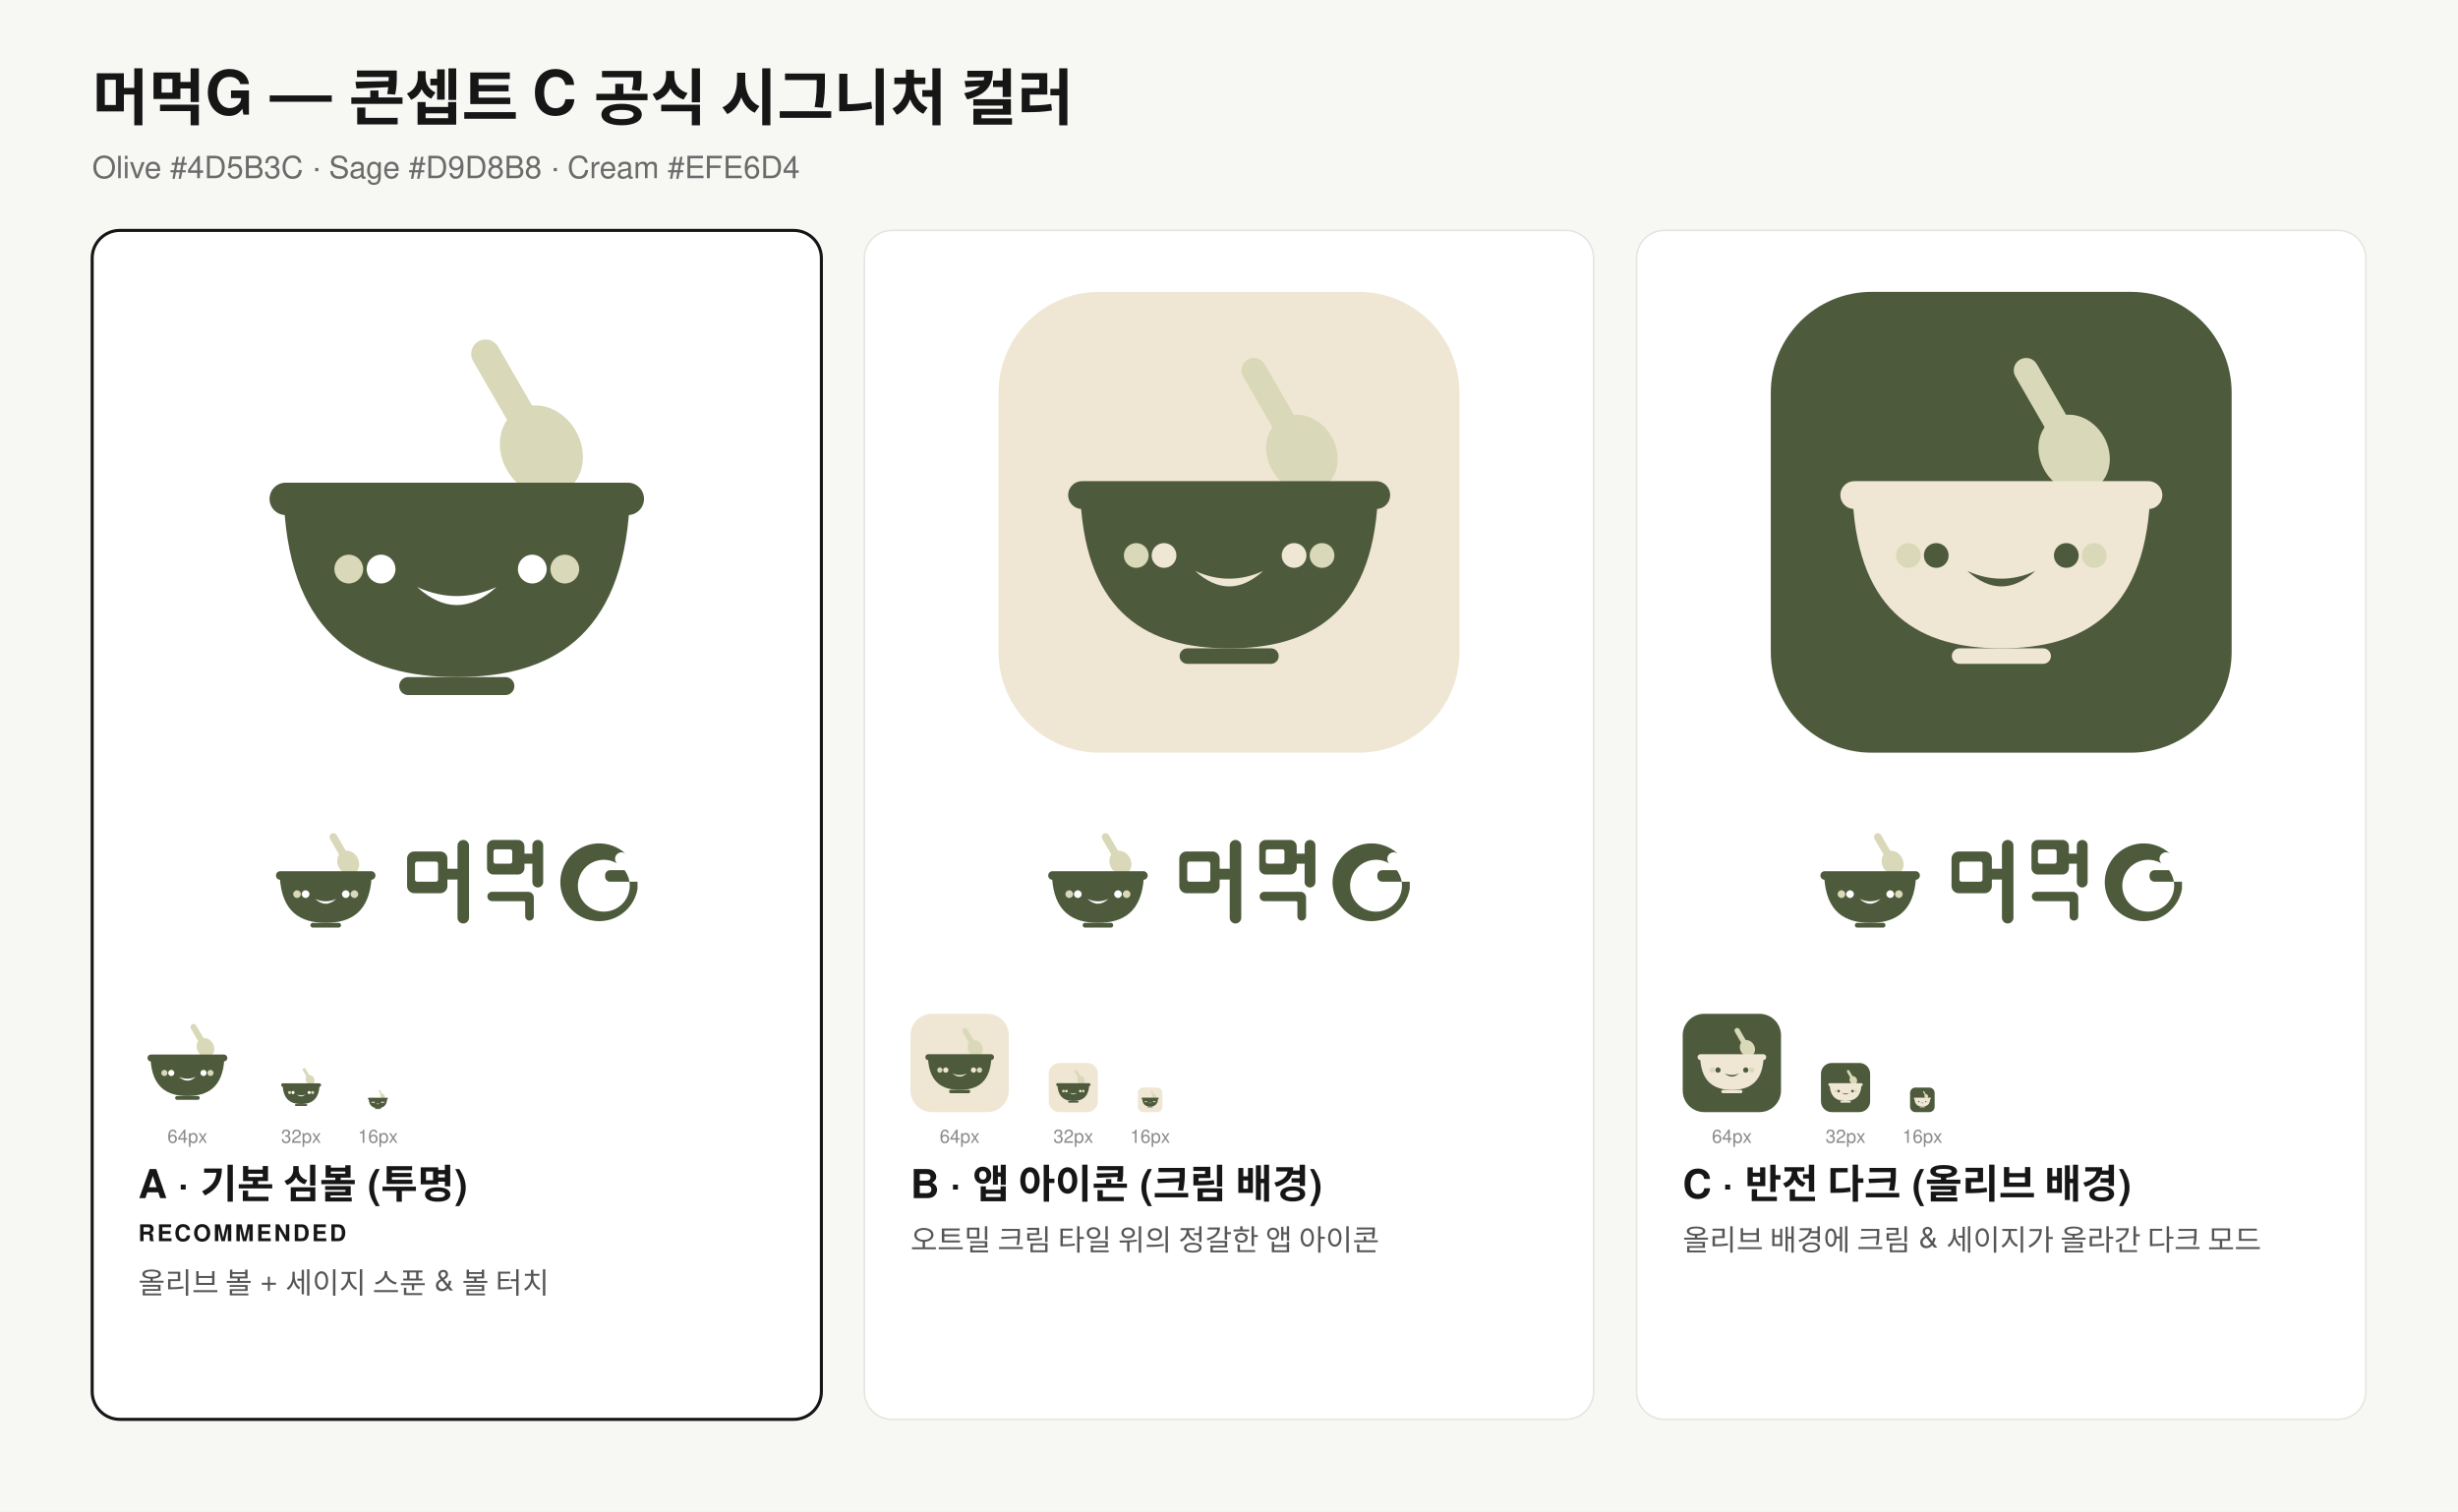
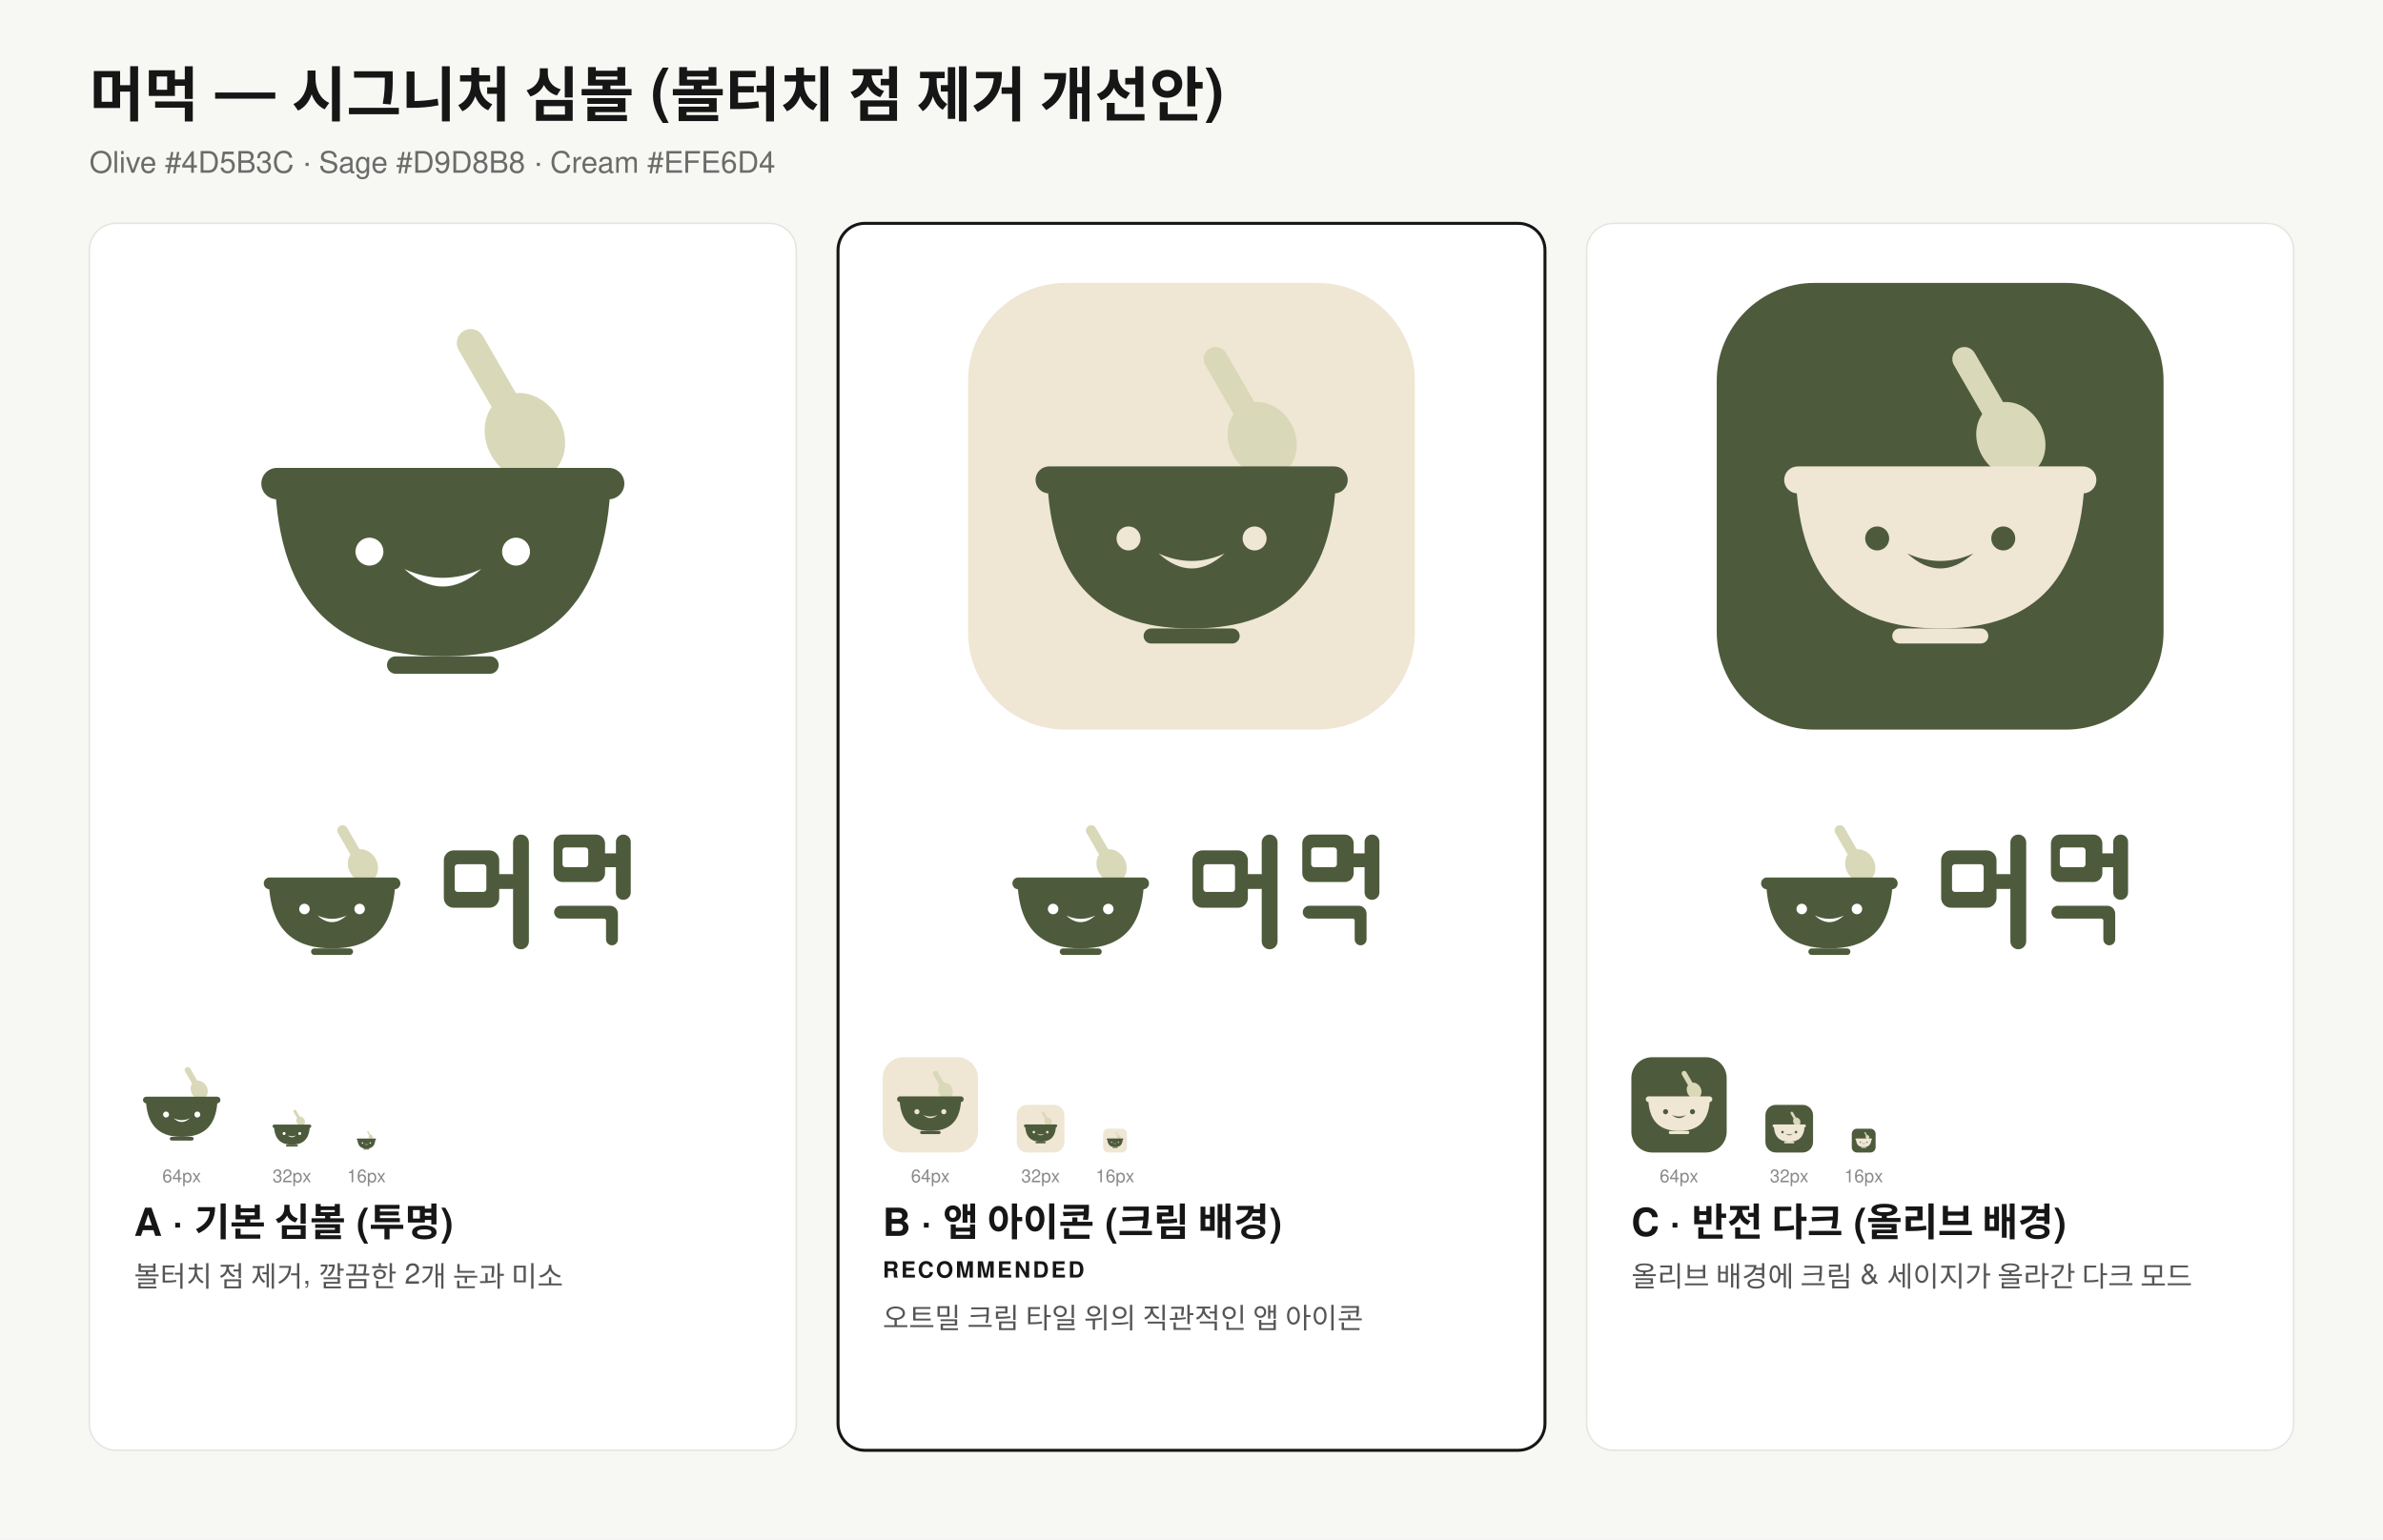
- <svg xmlns="http://www.w3.org/2000/svg" width="1600" height="984" viewBox="0 0 1600 984">
-   <rect width="1600" height="984" fill="#f7f7f4" />
-   <text x="60" y="78" font-family="system-ui,-apple-system,'Segoe UI',Helvetica,Arial,sans-serif" font-size="40" font-weight="700" fill="#161616">머먹G — 콘셉트 C 공식 시그니처 컬러</text>
+ <svg xmlns="http://www.w3.org/2000/svg" width="1600" height="1034" viewBox="0 0 1600 1034">
+   <rect width="1600" height="1034" fill="#f7f7f4" />
+   <text x="60" y="78" font-family="system-ui,-apple-system,'Segoe UI',Helvetica,Arial,sans-serif" font-size="40" font-weight="700" fill="#161616">머먹 — 시그니처 심볼 (볼터치 점 제거 개선안)</text>
  <text x="60" y="116" font-family="system-ui,-apple-system,'Segoe UI',Helvetica,Arial,sans-serif" font-size="20" fill="#6b6b6b">Olive #4D5B3C · Sage #D9D8B8 · Cream #EFE6D4</text>
-   <rect x="60" y="150" width="474.667" height="774" rx="18" fill="#fff" stroke="#161616" stroke-width="2" />
+   <rect x="60" y="150" width="474.667" height="824" rx="18" fill="#fff" stroke="#e4e4e0" stroke-width="1" />
  <g>
    <svg role="img" aria-labelledby="title-c-color" viewBox="0 0 256 256" x="90" y="190" width="414.667" height="300" preserveAspectRatio="xMidYMid meet">
      <g transform="rotate(-30 168 76)">
        <rect x="160" y="20" width="16" height="66" rx="8" fill="#D9D8B8" />
        <ellipse cx="168" cy="90" rx="22" ry="26" fill="#D9D8B8" />
      </g>
      <path fill-rule="evenodd" fill="#4D5B3C" d="     M 32,118     H 224     C 220,192 180,214 128,214     C 76,214 36,192 32,118     Z      M 86,146     A 8,8 0 1,1 85.9,146     Z      M 170,146     A 8,8 0 1,1 169.9,146     Z      M 106,164     Q 128,184 150,164     Q 128,174 106,164     Z   " />
-       <circle cx="68" cy="154" r="8" fill="#D9D8B8" />
-       <circle cx="188" cy="154" r="8" fill="#D9D8B8" />
-       <rect x="24" y="106" width="208" height="18" rx="9" fill="#4D5B3C" />
-       <rect x="96" y="214" width="64" height="10" rx="5" fill="#4D5B3C" />
-     </svg>
-   </g>
-   <g>
-     <svg role="img" viewBox="0 0 610 256" x="90" y="514" width="414.667" height="120" preserveAspectRatio="xMidYMid meet">
+       <rect x="24" y="106" width="208" height="18" rx="9" fill="#4D5B3C" />
+       <rect x="96" y="214" width="64" height="10" rx="5" fill="#4D5B3C" />
+     </svg>
+   </g>
+   <g>
+     <svg role="img" viewBox="0 0 470 256" x="90" y="514" width="414.667" height="170" preserveAspectRatio="xMidYMid meet">
      <g transform="translate(38, 43) scale(0.6640625)">
        <g transform="rotate(-30 168 76)">
          <rect x="160" y="20" width="16" height="66" rx="8" fill="#D9D8B8" />
          <ellipse cx="168" cy="90" rx="22" ry="26" fill="#D9D8B8" />
        </g>
        <path fill-rule="evenodd" fill="#4D5B3C" d="       M 32,118       H 224       C 220,192 180,214 128,214       C 76,214 36,192 32,118       Z        M 86,146       A 8,8 0 1,1 85.9,146       Z        M 170,146       A 8,8 0 1,1 169.9,146       Z        M 106,164       Q 128,184 150,164       Q 128,174 106,164       Z     " />
-         <circle cx="68" cy="154" r="8" fill="#D9D8B8" />
-         <circle cx="188" cy="154" r="8" fill="#D9D8B8" />
        <rect x="24" y="106" width="208" height="18" rx="9" fill="#4D5B3C" />
        <rect x="96" y="214" width="64" height="10" rx="5" fill="#4D5B3C" />
      </g>
      <g id="l0-wordmark">
        <path d="M 246,86 h 36 a 10,10 0 0 1 10,10 v 38 a 10,10 0 0 1 -10,10 h -36 a 10,10 0 0 1 -10,-10 v -38 a 10,10 0 0 1 10,-10 z M 250,100 a 3,3 0 0 0 -3,3 v 22 a 3,3 0 0 0 3,3 h 26 a 3,3 0 0 0 3,-3 v -22 a 3,3 0 0 0 -3,-3 z" fill-rule="evenodd" fill="#4D5B3C" />
        <rect x="286" y="110" width="24" height="15" rx="5" fill="#4D5B3C" />
        <rect x="306" y="70" width="16" height="116" rx="8" fill="#4D5B3C" />
        <path d="M 356,70 h 34 a 9,9 0 0 1 9,9 v 30 a 9,9 0 0 1 -9,9 h -34 a 9,9 0 0 1 -9,-9 v -30 a 9,9 0 0 1 9,-9 z M 359,83 a 3,3 0 0 0 -3,3 v 14 a 3,3 0 0 0 3,3 h 20 a 3,3 0 0 0 3,-3 v -14 a 3,3 0 0 0 -3,-3 z" fill-rule="evenodd" fill="#4D5B3C" />
        <rect x="394" y="89" width="20" height="14" rx="4.5" fill="#4D5B3C" />
        <rect x="410" y="70" width="15" height="66" rx="7.5" fill="#4D5B3C" />
        <path d="M 354,142 h 50 a 8,8 0 0 1 8,8 v 26 a 6,6 0 0 1 -12,0 v -19 a 2,2 0 0 0 -2,-2 h -44 a 6,6 0 0 1 0,-13 z" fill="#4D5B3C" />
-         <path d="       M 540.18,89.82       A 54,54 0 1,0 556,138       L 556,128       L 518,128       A 7,7 0 0,1 511,121       L 511,119       A 7,7 0 0,1 518,112       L 538,112       A 36,36 0 1,1 527.45,102.55       A 9,9 0 0,1 540.18,89.82       Z     " fill-rule="evenodd" fill="#4D5B3C" />
-       </g>
-     </svg>
-   </g>
-   <g>
-     <svg role="img" aria-labelledby="title-c-color" viewBox="0 0 256 256" x="90" y="660" width="64" height="64" preserveAspectRatio="xMidYMid meet">
-       <g transform="rotate(-30 168 76)">
-         <rect x="160" y="20" width="16" height="66" rx="8" fill="#D9D8B8" />
-         <ellipse cx="168" cy="90" rx="22" ry="26" fill="#D9D8B8" />
-       </g>
-       <path fill-rule="evenodd" fill="#4D5B3C" d="     M 32,118     H 224     C 220,192 180,214 128,214     C 76,214 36,192 32,118     Z      M 86,146     A 8,8 0 1,1 85.9,146     Z      M 170,146     A 8,8 0 1,1 169.9,146     Z      M 106,164     Q 128,184 150,164     Q 128,174 106,164     Z   " />
-       <circle cx="68" cy="154" r="8" fill="#D9D8B8" />
-       <circle cx="188" cy="154" r="8" fill="#D9D8B8" />
-       <rect x="24" y="106" width="208" height="18" rx="9" fill="#4D5B3C" />
-       <rect x="96" y="214" width="64" height="10" rx="5" fill="#4D5B3C" />
-     </svg>
-   </g>
-   <text x="122" y="744" font-family="system-ui,-apple-system,'Segoe UI',Helvetica,Arial,sans-serif" font-size="12" fill="#8a8a8a" text-anchor="middle">64px</text>
-   <g>
-     <svg role="img" aria-labelledby="title-c-color" viewBox="0 0 256 256" x="180" y="692" width="32" height="32" preserveAspectRatio="xMidYMid meet">
-       <g transform="rotate(-30 168 76)">
-         <rect x="160" y="20" width="16" height="66" rx="8" fill="#D9D8B8" />
-         <ellipse cx="168" cy="90" rx="22" ry="26" fill="#D9D8B8" />
-       </g>
-       <path fill-rule="evenodd" fill="#4D5B3C" d="     M 32,118     H 224     C 220,192 180,214 128,214     C 76,214 36,192 32,118     Z      M 86,146     A 8,8 0 1,1 85.9,146     Z      M 170,146     A 8,8 0 1,1 169.9,146     Z      M 106,164     Q 128,184 150,164     Q 128,174 106,164     Z   " />
-       <circle cx="68" cy="154" r="8" fill="#D9D8B8" />
-       <circle cx="188" cy="154" r="8" fill="#D9D8B8" />
-       <rect x="24" y="106" width="208" height="18" rx="9" fill="#4D5B3C" />
-       <rect x="96" y="214" width="64" height="10" rx="5" fill="#4D5B3C" />
-     </svg>
-   </g>
-   <text x="196" y="744" font-family="system-ui,-apple-system,'Segoe UI',Helvetica,Arial,sans-serif" font-size="12" fill="#8a8a8a" text-anchor="middle">32px</text>
-   <g>
-     <svg role="img" aria-labelledby="title-c-color" viewBox="0 0 256 256" x="238" y="708" width="16" height="16" preserveAspectRatio="xMidYMid meet">
-       <g transform="rotate(-30 168 76)">
-         <rect x="160" y="20" width="16" height="66" rx="8" fill="#D9D8B8" />
-         <ellipse cx="168" cy="90" rx="22" ry="26" fill="#D9D8B8" />
-       </g>
-       <path fill-rule="evenodd" fill="#4D5B3C" d="     M 32,118     H 224     C 220,192 180,214 128,214     C 76,214 36,192 32,118     Z      M 86,146     A 8,8 0 1,1 85.9,146     Z      M 170,146     A 8,8 0 1,1 169.9,146     Z      M 106,164     Q 128,184 150,164     Q 128,174 106,164     Z   " />
-       <circle cx="68" cy="154" r="8" fill="#D9D8B8" />
-       <circle cx="188" cy="154" r="8" fill="#D9D8B8" />
-       <rect x="24" y="106" width="208" height="18" rx="9" fill="#4D5B3C" />
-       <rect x="96" y="214" width="64" height="10" rx="5" fill="#4D5B3C" />
-     </svg>
-   </g>
-   <text x="246" y="744" font-family="system-ui,-apple-system,'Segoe UI',Helvetica,Arial,sans-serif" font-size="12" fill="#8a8a8a" text-anchor="middle">16px</text>
-   <text x="90.0" y="780" font-family="system-ui,-apple-system,'Segoe UI',Helvetica,Arial,sans-serif" font-size="26" font-weight="700" fill="#161616">A · 기본 심볼 (투명)</text>
-   <text x="90.0" y="808" font-family="system-ui,-apple-system,'Segoe UI',Helvetica,Arial,sans-serif" font-size="15" font-weight="700" fill="#161616" letter-spacing="1.5">RECOMMENDED</text>
-   <text x="90.0" y="842" font-family="system-ui,-apple-system,'Segoe UI',Helvetica,Arial,sans-serif" font-size="19" fill="#555">올리브 볼 + 세이지 스푼 &amp; 볼 터치</text>
-   <rect x="562.667" y="150" width="474.667" height="774" rx="18" fill="#fff" stroke="#e4e4e0" stroke-width="1" />
+       </g>
+     </svg>
+   </g>
+   <g>
+     <svg role="img" aria-labelledby="title-c-color" viewBox="0 0 256 256" x="90" y="710" width="64" height="64" preserveAspectRatio="xMidYMid meet">
+       <g transform="rotate(-30 168 76)">
+         <rect x="160" y="20" width="16" height="66" rx="8" fill="#D9D8B8" />
+         <ellipse cx="168" cy="90" rx="22" ry="26" fill="#D9D8B8" />
+       </g>
+       <path fill-rule="evenodd" fill="#4D5B3C" d="     M 32,118     H 224     C 220,192 180,214 128,214     C 76,214 36,192 32,118     Z      M 86,146     A 8,8 0 1,1 85.9,146     Z      M 170,146     A 8,8 0 1,1 169.9,146     Z      M 106,164     Q 128,184 150,164     Q 128,174 106,164     Z   " />
+       <rect x="24" y="106" width="208" height="18" rx="9" fill="#4D5B3C" />
+       <rect x="96" y="214" width="64" height="10" rx="5" fill="#4D5B3C" />
+     </svg>
+   </g>
+   <text x="122" y="794" font-family="system-ui,-apple-system,'Segoe UI',Helvetica,Arial,sans-serif" font-size="12" fill="#8a8a8a" text-anchor="middle">64px</text>
+   <g>
+     <svg role="img" aria-labelledby="title-c-color" viewBox="0 0 256 256" x="180" y="742" width="32" height="32" preserveAspectRatio="xMidYMid meet">
+       <g transform="rotate(-30 168 76)">
+         <rect x="160" y="20" width="16" height="66" rx="8" fill="#D9D8B8" />
+         <ellipse cx="168" cy="90" rx="22" ry="26" fill="#D9D8B8" />
+       </g>
+       <path fill-rule="evenodd" fill="#4D5B3C" d="     M 32,118     H 224     C 220,192 180,214 128,214     C 76,214 36,192 32,118     Z      M 86,146     A 8,8 0 1,1 85.9,146     Z      M 170,146     A 8,8 0 1,1 169.9,146     Z      M 106,164     Q 128,184 150,164     Q 128,174 106,164     Z   " />
+       <rect x="24" y="106" width="208" height="18" rx="9" fill="#4D5B3C" />
+       <rect x="96" y="214" width="64" height="10" rx="5" fill="#4D5B3C" />
+     </svg>
+   </g>
+   <text x="196" y="794" font-family="system-ui,-apple-system,'Segoe UI',Helvetica,Arial,sans-serif" font-size="12" fill="#8a8a8a" text-anchor="middle">32px</text>
+   <g>
+     <svg role="img" aria-labelledby="title-c-color" viewBox="0 0 256 256" x="238" y="758" width="16" height="16" preserveAspectRatio="xMidYMid meet">
+       <g transform="rotate(-30 168 76)">
+         <rect x="160" y="20" width="16" height="66" rx="8" fill="#D9D8B8" />
+         <ellipse cx="168" cy="90" rx="22" ry="26" fill="#D9D8B8" />
+       </g>
+       <path fill-rule="evenodd" fill="#4D5B3C" d="     M 32,118     H 224     C 220,192 180,214 128,214     C 76,214 36,192 32,118     Z      M 86,146     A 8,8 0 1,1 85.9,146     Z      M 170,146     A 8,8 0 1,1 169.9,146     Z      M 106,164     Q 128,184 150,164     Q 128,174 106,164     Z   " />
+       <rect x="24" y="106" width="208" height="18" rx="9" fill="#4D5B3C" />
+       <rect x="96" y="214" width="64" height="10" rx="5" fill="#4D5B3C" />
+     </svg>
+   </g>
+   <text x="246" y="794" font-family="system-ui,-apple-system,'Segoe UI',Helvetica,Arial,sans-serif" font-size="12" fill="#8a8a8a" text-anchor="middle">16px</text>
+   <text x="90.0" y="830" font-family="system-ui,-apple-system,'Segoe UI',Helvetica,Arial,sans-serif" font-size="26" font-weight="700" fill="#161616">A · 기본 심볼 (투명)</text>
+   <text x="90.0" y="864" font-family="system-ui,-apple-system,'Segoe UI',Helvetica,Arial,sans-serif" font-size="19" fill="#555">볼터치 점 제거, 깔끔한 2개 눈과 미소</text>
+   <rect x="562.667" y="150" width="474.667" height="824" rx="18" fill="#fff" stroke="#161616" stroke-width="2" />
  <g>
    <svg role="img" aria-labelledby="title-app-icon" viewBox="0 0 256 256" x="592.667" y="190" width="414.667" height="300" preserveAspectRatio="xMidYMid meet">
      <rect width="256" height="256" rx="56" fill="#EFE6D4" />
      <g transform="translate(18, 14) scale(0.86)">
        <g transform="rotate(-30 168 76)">
          <rect x="160" y="20" width="16" height="66" rx="8" fill="#D9D8B8" />
          <ellipse cx="168" cy="90" rx="22" ry="26" fill="#D9D8B8" />
        </g>
        <path fill-rule="evenodd" fill="#4D5B3C" d="       M 32,118       H 224       C 220,192 180,214 128,214       C 76,214 36,192 32,118       Z        M 86,146       A 8,8 0 1,1 85.9,146       Z        M 170,146       A 8,8 0 1,1 169.9,146       Z        M 106,164       Q 128,184 150,164       Q 128,174 106,164       Z     " />
-         <circle cx="68" cy="154" r="8" fill="#D9D8B8" />
-         <circle cx="188" cy="154" r="8" fill="#D9D8B8" />
-         <rect x="24" y="106" width="208" height="18" rx="9" fill="#4D5B3C" />
-         <rect x="96" y="214" width="64" height="10" rx="5" fill="#4D5B3C" />
-       </g>
-     </svg>
-   </g>
-   <g>
-     <svg role="img" viewBox="0 0 610 256" x="592.667" y="514" width="414.667" height="120" preserveAspectRatio="xMidYMid meet">
+         <rect x="24" y="106" width="208" height="18" rx="9" fill="#4D5B3C" />
+         <rect x="96" y="214" width="64" height="10" rx="5" fill="#4D5B3C" />
+       </g>
+     </svg>
+   </g>
+   <g>
+     <svg role="img" viewBox="0 0 470 256" x="592.667" y="514" width="414.667" height="170" preserveAspectRatio="xMidYMid meet">
      <g transform="translate(38, 43) scale(0.6640625)">
        <g transform="rotate(-30 168 76)">
          <rect x="160" y="20" width="16" height="66" rx="8" fill="#D9D8B8" />
          <ellipse cx="168" cy="90" rx="22" ry="26" fill="#D9D8B8" />
        </g>
        <path fill-rule="evenodd" fill="#4D5B3C" d="       M 32,118       H 224       C 220,192 180,214 128,214       C 76,214 36,192 32,118       Z        M 86,146       A 8,8 0 1,1 85.9,146       Z        M 170,146       A 8,8 0 1,1 169.9,146       Z        M 106,164       Q 128,184 150,164       Q 128,174 106,164       Z     " />
-         <circle cx="68" cy="154" r="8" fill="#D9D8B8" />
-         <circle cx="188" cy="154" r="8" fill="#D9D8B8" />
        <rect x="24" y="106" width="208" height="18" rx="9" fill="#4D5B3C" />
        <rect x="96" y="214" width="64" height="10" rx="5" fill="#4D5B3C" />
      </g>
      <g id="l1-wordmark">
        <path d="M 246,86 h 36 a 10,10 0 0 1 10,10 v 38 a 10,10 0 0 1 -10,10 h -36 a 10,10 0 0 1 -10,-10 v -38 a 10,10 0 0 1 10,-10 z M 250,100 a 3,3 0 0 0 -3,3 v 22 a 3,3 0 0 0 3,3 h 26 a 3,3 0 0 0 3,-3 v -22 a 3,3 0 0 0 -3,-3 z" fill-rule="evenodd" fill="#4D5B3C" />
        <rect x="286" y="110" width="24" height="15" rx="5" fill="#4D5B3C" />
        <rect x="306" y="70" width="16" height="116" rx="8" fill="#4D5B3C" />
        <path d="M 356,70 h 34 a 9,9 0 0 1 9,9 v 30 a 9,9 0 0 1 -9,9 h -34 a 9,9 0 0 1 -9,-9 v -30 a 9,9 0 0 1 9,-9 z M 359,83 a 3,3 0 0 0 -3,3 v 14 a 3,3 0 0 0 3,3 h 20 a 3,3 0 0 0 3,-3 v -14 a 3,3 0 0 0 -3,-3 z" fill-rule="evenodd" fill="#4D5B3C" />
        <rect x="394" y="89" width="20" height="14" rx="4.5" fill="#4D5B3C" />
        <rect x="410" y="70" width="15" height="66" rx="7.5" fill="#4D5B3C" />
        <path d="M 354,142 h 50 a 8,8 0 0 1 8,8 v 26 a 6,6 0 0 1 -12,0 v -19 a 2,2 0 0 0 -2,-2 h -44 a 6,6 0 0 1 0,-13 z" fill="#4D5B3C" />
-         <path d="       M 540.18,89.82       A 54,54 0 1,0 556,138       L 556,128       L 518,128       A 7,7 0 0,1 511,121       L 511,119       A 7,7 0 0,1 518,112       L 538,112       A 36,36 0 1,1 527.45,102.55       A 9,9 0 0,1 540.18,89.82       Z     " fill-rule="evenodd" fill="#4D5B3C" />
-       </g>
-     </svg>
-   </g>
-   <g>
-     <svg role="img" aria-labelledby="title-app-icon" viewBox="0 0 256 256" x="592.667" y="660" width="64" height="64" preserveAspectRatio="xMidYMid meet">
-       <rect width="256" height="256" rx="56" fill="#EFE6D4" />
-       <g transform="translate(18, 14) scale(0.86)">
-         <g transform="rotate(-30 168 76)">
-           <rect x="160" y="20" width="16" height="66" rx="8" fill="#D9D8B8" />
-           <ellipse cx="168" cy="90" rx="22" ry="26" fill="#D9D8B8" />
-         </g>
-         <path fill-rule="evenodd" fill="#4D5B3C" d="       M 32,118       H 224       C 220,192 180,214 128,214       C 76,214 36,192 32,118       Z        M 86,146       A 8,8 0 1,1 85.9,146       Z        M 170,146       A 8,8 0 1,1 169.9,146       Z        M 106,164       Q 128,184 150,164       Q 128,174 106,164       Z     " />
-         <circle cx="68" cy="154" r="8" fill="#D9D8B8" />
-         <circle cx="188" cy="154" r="8" fill="#D9D8B8" />
-         <rect x="24" y="106" width="208" height="18" rx="9" fill="#4D5B3C" />
-         <rect x="96" y="214" width="64" height="10" rx="5" fill="#4D5B3C" />
-       </g>
-     </svg>
-   </g>
-   <text x="624.667" y="744" font-family="system-ui,-apple-system,'Segoe UI',Helvetica,Arial,sans-serif" font-size="12" fill="#8a8a8a" text-anchor="middle">64px</text>
-   <g>
-     <svg role="img" aria-labelledby="title-app-icon" viewBox="0 0 256 256" x="682.667" y="692" width="32" height="32" preserveAspectRatio="xMidYMid meet">
-       <rect width="256" height="256" rx="56" fill="#EFE6D4" />
-       <g transform="translate(18, 14) scale(0.86)">
-         <g transform="rotate(-30 168 76)">
-           <rect x="160" y="20" width="16" height="66" rx="8" fill="#D9D8B8" />
-           <ellipse cx="168" cy="90" rx="22" ry="26" fill="#D9D8B8" />
-         </g>
-         <path fill-rule="evenodd" fill="#4D5B3C" d="       M 32,118       H 224       C 220,192 180,214 128,214       C 76,214 36,192 32,118       Z        M 86,146       A 8,8 0 1,1 85.9,146       Z        M 170,146       A 8,8 0 1,1 169.9,146       Z        M 106,164       Q 128,184 150,164       Q 128,174 106,164       Z     " />
-         <circle cx="68" cy="154" r="8" fill="#D9D8B8" />
-         <circle cx="188" cy="154" r="8" fill="#D9D8B8" />
-         <rect x="24" y="106" width="208" height="18" rx="9" fill="#4D5B3C" />
-         <rect x="96" y="214" width="64" height="10" rx="5" fill="#4D5B3C" />
-       </g>
-     </svg>
-   </g>
-   <text x="698.667" y="744" font-family="system-ui,-apple-system,'Segoe UI',Helvetica,Arial,sans-serif" font-size="12" fill="#8a8a8a" text-anchor="middle">32px</text>
-   <g>
-     <svg role="img" aria-labelledby="title-app-icon" viewBox="0 0 256 256" x="740.667" y="708" width="16" height="16" preserveAspectRatio="xMidYMid meet">
-       <rect width="256" height="256" rx="56" fill="#EFE6D4" />
-       <g transform="translate(18, 14) scale(0.86)">
-         <g transform="rotate(-30 168 76)">
-           <rect x="160" y="20" width="16" height="66" rx="8" fill="#D9D8B8" />
-           <ellipse cx="168" cy="90" rx="22" ry="26" fill="#D9D8B8" />
-         </g>
-         <path fill-rule="evenodd" fill="#4D5B3C" d="       M 32,118       H 224       C 220,192 180,214 128,214       C 76,214 36,192 32,118       Z        M 86,146       A 8,8 0 1,1 85.9,146       Z        M 170,146       A 8,8 0 1,1 169.9,146       Z        M 106,164       Q 128,184 150,164       Q 128,174 106,164       Z     " />
-         <circle cx="68" cy="154" r="8" fill="#D9D8B8" />
-         <circle cx="188" cy="154" r="8" fill="#D9D8B8" />
-         <rect x="24" y="106" width="208" height="18" rx="9" fill="#4D5B3C" />
-         <rect x="96" y="214" width="64" height="10" rx="5" fill="#4D5B3C" />
-       </g>
-     </svg>
-   </g>
-   <text x="748.667" y="744" font-family="system-ui,-apple-system,'Segoe UI',Helvetica,Arial,sans-serif" font-size="12" fill="#8a8a8a" text-anchor="middle">16px</text>
-   <text x="592.667" y="780" font-family="system-ui,-apple-system,'Segoe UI',Helvetica,Arial,sans-serif" font-size="26" font-weight="700" fill="#161616">B · 앱 아이콘 (크림 배경)</text>
-   <text x="592.667" y="814" font-family="system-ui,-apple-system,'Segoe UI',Helvetica,Arial,sans-serif" font-size="19" fill="#555">오트밀 크림 타일 위의 정갈한 앱 아이콘</text>
-   <rect x="1065.33" y="150" width="474.667" height="774" rx="18" fill="#fff" stroke="#e4e4e0" stroke-width="1" />
+       </g>
+     </svg>
+   </g>
+   <g>
+     <svg role="img" aria-labelledby="title-app-icon" viewBox="0 0 256 256" x="592.667" y="710" width="64" height="64" preserveAspectRatio="xMidYMid meet">
+       <rect width="256" height="256" rx="56" fill="#EFE6D4" />
+       <g transform="translate(18, 14) scale(0.86)">
+         <g transform="rotate(-30 168 76)">
+           <rect x="160" y="20" width="16" height="66" rx="8" fill="#D9D8B8" />
+           <ellipse cx="168" cy="90" rx="22" ry="26" fill="#D9D8B8" />
+         </g>
+         <path fill-rule="evenodd" fill="#4D5B3C" d="       M 32,118       H 224       C 220,192 180,214 128,214       C 76,214 36,192 32,118       Z        M 86,146       A 8,8 0 1,1 85.9,146       Z        M 170,146       A 8,8 0 1,1 169.9,146       Z        M 106,164       Q 128,184 150,164       Q 128,174 106,164       Z     " />
+         <rect x="24" y="106" width="208" height="18" rx="9" fill="#4D5B3C" />
+         <rect x="96" y="214" width="64" height="10" rx="5" fill="#4D5B3C" />
+       </g>
+     </svg>
+   </g>
+   <text x="624.667" y="794" font-family="system-ui,-apple-system,'Segoe UI',Helvetica,Arial,sans-serif" font-size="12" fill="#8a8a8a" text-anchor="middle">64px</text>
+   <g>
+     <svg role="img" aria-labelledby="title-app-icon" viewBox="0 0 256 256" x="682.667" y="742" width="32" height="32" preserveAspectRatio="xMidYMid meet">
+       <rect width="256" height="256" rx="56" fill="#EFE6D4" />
+       <g transform="translate(18, 14) scale(0.86)">
+         <g transform="rotate(-30 168 76)">
+           <rect x="160" y="20" width="16" height="66" rx="8" fill="#D9D8B8" />
+           <ellipse cx="168" cy="90" rx="22" ry="26" fill="#D9D8B8" />
+         </g>
+         <path fill-rule="evenodd" fill="#4D5B3C" d="       M 32,118       H 224       C 220,192 180,214 128,214       C 76,214 36,192 32,118       Z        M 86,146       A 8,8 0 1,1 85.9,146       Z        M 170,146       A 8,8 0 1,1 169.9,146       Z        M 106,164       Q 128,184 150,164       Q 128,174 106,164       Z     " />
+         <rect x="24" y="106" width="208" height="18" rx="9" fill="#4D5B3C" />
+         <rect x="96" y="214" width="64" height="10" rx="5" fill="#4D5B3C" />
+       </g>
+     </svg>
+   </g>
+   <text x="698.667" y="794" font-family="system-ui,-apple-system,'Segoe UI',Helvetica,Arial,sans-serif" font-size="12" fill="#8a8a8a" text-anchor="middle">32px</text>
+   <g>
+     <svg role="img" aria-labelledby="title-app-icon" viewBox="0 0 256 256" x="740.667" y="758" width="16" height="16" preserveAspectRatio="xMidYMid meet">
+       <rect width="256" height="256" rx="56" fill="#EFE6D4" />
+       <g transform="translate(18, 14) scale(0.86)">
+         <g transform="rotate(-30 168 76)">
+           <rect x="160" y="20" width="16" height="66" rx="8" fill="#D9D8B8" />
+           <ellipse cx="168" cy="90" rx="22" ry="26" fill="#D9D8B8" />
+         </g>
+         <path fill-rule="evenodd" fill="#4D5B3C" d="       M 32,118       H 224       C 220,192 180,214 128,214       C 76,214 36,192 32,118       Z        M 86,146       A 8,8 0 1,1 85.9,146       Z        M 170,146       A 8,8 0 1,1 169.9,146       Z        M 106,164       Q 128,184 150,164       Q 128,174 106,164       Z     " />
+         <rect x="24" y="106" width="208" height="18" rx="9" fill="#4D5B3C" />
+         <rect x="96" y="214" width="64" height="10" rx="5" fill="#4D5B3C" />
+       </g>
+     </svg>
+   </g>
+   <text x="748.667" y="794" font-family="system-ui,-apple-system,'Segoe UI',Helvetica,Arial,sans-serif" font-size="12" fill="#8a8a8a" text-anchor="middle">16px</text>
+   <text x="592.667" y="830" font-family="system-ui,-apple-system,'Segoe UI',Helvetica,Arial,sans-serif" font-size="26" font-weight="700" fill="#161616">B · 앱 아이콘 (크림 배경)</text>
+   <text x="592.667" y="858" font-family="system-ui,-apple-system,'Segoe UI',Helvetica,Arial,sans-serif" font-size="15" font-weight="700" fill="#161616" letter-spacing="1.5">RECOMMENDED</text>
+   <text x="592.667" y="892" font-family="system-ui,-apple-system,'Segoe UI',Helvetica,Arial,sans-serif" font-size="19" fill="#555">오트밀 크림 타일 위의 직관적인 앱 아이콘</text>
+   <rect x="1065.33" y="150" width="474.667" height="824" rx="18" fill="#fff" stroke="#e4e4e0" stroke-width="1" />
  <g>
    <svg role="img" aria-labelledby="title-c-reversed" viewBox="0 0 256 256" x="1095.33" y="190" width="414.667" height="300" preserveAspectRatio="xMidYMid meet">
      <rect width="256" height="256" rx="56" fill="#4D5B3C" />
      <g transform="translate(18, 14) scale(0.86)">
        <g transform="rotate(-30 168 76)">
          <rect x="160" y="20" width="16" height="66" rx="8" fill="#D9D8B8" />
          <ellipse cx="168" cy="90" rx="22" ry="26" fill="#D9D8B8" />
        </g>
        <path fill-rule="evenodd" fill="#EFE6D4" d="       M 32,118       H 224       C 220,192 180,214 128,214       C 76,214 36,192 32,118       Z        M 86,146       A 8,8 0 1,1 85.9,146       Z        M 170,146       A 8,8 0 1,1 169.9,146       Z        M 106,164       Q 128,184 150,164       Q 128,174 106,164       Z     " />
-         <circle cx="68" cy="154" r="8" fill="#D9D8B8" />
-         <circle cx="188" cy="154" r="8" fill="#D9D8B8" />
-         <rect x="24" y="106" width="208" height="18" rx="9" fill="#EFE6D4" />
-         <rect x="96" y="214" width="64" height="10" rx="5" fill="#EFE6D4" />
-       </g>
-     </svg>
-   </g>
-   <g>
-     <svg role="img" viewBox="0 0 610 256" x="1095.33" y="514" width="414.667" height="120" preserveAspectRatio="xMidYMid meet">
+         <rect x="24" y="106" width="208" height="18" rx="9" fill="#EFE6D4" />
+         <rect x="96" y="214" width="64" height="10" rx="5" fill="#EFE6D4" />
+       </g>
+     </svg>
+   </g>
+   <g>
+     <svg role="img" viewBox="0 0 470 256" x="1095.33" y="514" width="414.667" height="170" preserveAspectRatio="xMidYMid meet">
      <g transform="translate(38, 43) scale(0.6640625)">
        <g transform="rotate(-30 168 76)">
          <rect x="160" y="20" width="16" height="66" rx="8" fill="#D9D8B8" />
          <ellipse cx="168" cy="90" rx="22" ry="26" fill="#D9D8B8" />
        </g>
        <path fill-rule="evenodd" fill="#4D5B3C" d="       M 32,118       H 224       C 220,192 180,214 128,214       C 76,214 36,192 32,118       Z        M 86,146       A 8,8 0 1,1 85.9,146       Z        M 170,146       A 8,8 0 1,1 169.9,146       Z        M 106,164       Q 128,184 150,164       Q 128,174 106,164       Z     " />
-         <circle cx="68" cy="154" r="8" fill="#D9D8B8" />
-         <circle cx="188" cy="154" r="8" fill="#D9D8B8" />
        <rect x="24" y="106" width="208" height="18" rx="9" fill="#4D5B3C" />
        <rect x="96" y="214" width="64" height="10" rx="5" fill="#4D5B3C" />
      </g>
      <g id="l2-wordmark">
        <path d="M 246,86 h 36 a 10,10 0 0 1 10,10 v 38 a 10,10 0 0 1 -10,10 h -36 a 10,10 0 0 1 -10,-10 v -38 a 10,10 0 0 1 10,-10 z M 250,100 a 3,3 0 0 0 -3,3 v 22 a 3,3 0 0 0 3,3 h 26 a 3,3 0 0 0 3,-3 v -22 a 3,3 0 0 0 -3,-3 z" fill-rule="evenodd" fill="#4D5B3C" />
        <rect x="286" y="110" width="24" height="15" rx="5" fill="#4D5B3C" />
        <rect x="306" y="70" width="16" height="116" rx="8" fill="#4D5B3C" />
        <path d="M 356,70 h 34 a 9,9 0 0 1 9,9 v 30 a 9,9 0 0 1 -9,9 h -34 a 9,9 0 0 1 -9,-9 v -30 a 9,9 0 0 1 9,-9 z M 359,83 a 3,3 0 0 0 -3,3 v 14 a 3,3 0 0 0 3,3 h 20 a 3,3 0 0 0 3,-3 v -14 a 3,3 0 0 0 -3,-3 z" fill-rule="evenodd" fill="#4D5B3C" />
        <rect x="394" y="89" width="20" height="14" rx="4.5" fill="#4D5B3C" />
        <rect x="410" y="70" width="15" height="66" rx="7.5" fill="#4D5B3C" />
        <path d="M 354,142 h 50 a 8,8 0 0 1 8,8 v 26 a 6,6 0 0 1 -12,0 v -19 a 2,2 0 0 0 -2,-2 h -44 a 6,6 0 0 1 0,-13 z" fill="#4D5B3C" />
-         <path d="       M 540.18,89.82       A 54,54 0 1,0 556,138       L 556,128       L 518,128       A 7,7 0 0,1 511,121       L 511,119       A 7,7 0 0,1 518,112       L 538,112       A 36,36 0 1,1 527.45,102.55       A 9,9 0 0,1 540.18,89.82       Z     " fill-rule="evenodd" fill="#4D5B3C" />
-       </g>
-     </svg>
-   </g>
-   <g>
-     <svg role="img" aria-labelledby="title-c-reversed" viewBox="0 0 256 256" x="1095.33" y="660" width="64" height="64" preserveAspectRatio="xMidYMid meet">
-       <rect width="256" height="256" rx="56" fill="#4D5B3C" />
-       <g transform="translate(18, 14) scale(0.86)">
-         <g transform="rotate(-30 168 76)">
-           <rect x="160" y="20" width="16" height="66" rx="8" fill="#D9D8B8" />
-           <ellipse cx="168" cy="90" rx="22" ry="26" fill="#D9D8B8" />
-         </g>
-         <path fill-rule="evenodd" fill="#EFE6D4" d="       M 32,118       H 224       C 220,192 180,214 128,214       C 76,214 36,192 32,118       Z        M 86,146       A 8,8 0 1,1 85.9,146       Z        M 170,146       A 8,8 0 1,1 169.9,146       Z        M 106,164       Q 128,184 150,164       Q 128,174 106,164       Z     " />
-         <circle cx="68" cy="154" r="8" fill="#D9D8B8" />
-         <circle cx="188" cy="154" r="8" fill="#D9D8B8" />
-         <rect x="24" y="106" width="208" height="18" rx="9" fill="#EFE6D4" />
-         <rect x="96" y="214" width="64" height="10" rx="5" fill="#EFE6D4" />
-       </g>
-     </svg>
-   </g>
-   <text x="1127.33" y="744" font-family="system-ui,-apple-system,'Segoe UI',Helvetica,Arial,sans-serif" font-size="12" fill="#8a8a8a" text-anchor="middle">64px</text>
-   <g>
-     <svg role="img" aria-labelledby="title-c-reversed" viewBox="0 0 256 256" x="1185.33" y="692" width="32" height="32" preserveAspectRatio="xMidYMid meet">
-       <rect width="256" height="256" rx="56" fill="#4D5B3C" />
-       <g transform="translate(18, 14) scale(0.86)">
-         <g transform="rotate(-30 168 76)">
-           <rect x="160" y="20" width="16" height="66" rx="8" fill="#D9D8B8" />
-           <ellipse cx="168" cy="90" rx="22" ry="26" fill="#D9D8B8" />
-         </g>
-         <path fill-rule="evenodd" fill="#EFE6D4" d="       M 32,118       H 224       C 220,192 180,214 128,214       C 76,214 36,192 32,118       Z        M 86,146       A 8,8 0 1,1 85.9,146       Z        M 170,146       A 8,8 0 1,1 169.9,146       Z        M 106,164       Q 128,184 150,164       Q 128,174 106,164       Z     " />
-         <circle cx="68" cy="154" r="8" fill="#D9D8B8" />
-         <circle cx="188" cy="154" r="8" fill="#D9D8B8" />
-         <rect x="24" y="106" width="208" height="18" rx="9" fill="#EFE6D4" />
-         <rect x="96" y="214" width="64" height="10" rx="5" fill="#EFE6D4" />
-       </g>
-     </svg>
-   </g>
-   <text x="1201.33" y="744" font-family="system-ui,-apple-system,'Segoe UI',Helvetica,Arial,sans-serif" font-size="12" fill="#8a8a8a" text-anchor="middle">32px</text>
-   <g>
-     <svg role="img" aria-labelledby="title-c-reversed" viewBox="0 0 256 256" x="1243.33" y="708" width="16" height="16" preserveAspectRatio="xMidYMid meet">
-       <rect width="256" height="256" rx="56" fill="#4D5B3C" />
-       <g transform="translate(18, 14) scale(0.86)">
-         <g transform="rotate(-30 168 76)">
-           <rect x="160" y="20" width="16" height="66" rx="8" fill="#D9D8B8" />
-           <ellipse cx="168" cy="90" rx="22" ry="26" fill="#D9D8B8" />
-         </g>
-         <path fill-rule="evenodd" fill="#EFE6D4" d="       M 32,118       H 224       C 220,192 180,214 128,214       C 76,214 36,192 32,118       Z        M 86,146       A 8,8 0 1,1 85.9,146       Z        M 170,146       A 8,8 0 1,1 169.9,146       Z        M 106,164       Q 128,184 150,164       Q 128,174 106,164       Z     " />
-         <circle cx="68" cy="154" r="8" fill="#D9D8B8" />
-         <circle cx="188" cy="154" r="8" fill="#D9D8B8" />
-         <rect x="24" y="106" width="208" height="18" rx="9" fill="#EFE6D4" />
-         <rect x="96" y="214" width="64" height="10" rx="5" fill="#EFE6D4" />
-       </g>
-     </svg>
-   </g>
-   <text x="1251.33" y="744" font-family="system-ui,-apple-system,'Segoe UI',Helvetica,Arial,sans-serif" font-size="12" fill="#8a8a8a" text-anchor="middle">16px</text>
-   <text x="1095.333" y="780" font-family="system-ui,-apple-system,'Segoe UI',Helvetica,Arial,sans-serif" font-size="26" font-weight="700" fill="#161616">C · 반전 다크 (올리브 배경)</text>
-   <text x="1095.333" y="814" font-family="system-ui,-apple-system,'Segoe UI',Helvetica,Arial,sans-serif" font-size="19" fill="#555">올리브 배경에 크림 &amp; 세이지가 올라간 다크 모드</text>
+       </g>
+     </svg>
+   </g>
+   <g>
+     <svg role="img" aria-labelledby="title-c-reversed" viewBox="0 0 256 256" x="1095.33" y="710" width="64" height="64" preserveAspectRatio="xMidYMid meet">
+       <rect width="256" height="256" rx="56" fill="#4D5B3C" />
+       <g transform="translate(18, 14) scale(0.86)">
+         <g transform="rotate(-30 168 76)">
+           <rect x="160" y="20" width="16" height="66" rx="8" fill="#D9D8B8" />
+           <ellipse cx="168" cy="90" rx="22" ry="26" fill="#D9D8B8" />
+         </g>
+         <path fill-rule="evenodd" fill="#EFE6D4" d="       M 32,118       H 224       C 220,192 180,214 128,214       C 76,214 36,192 32,118       Z        M 86,146       A 8,8 0 1,1 85.9,146       Z        M 170,146       A 8,8 0 1,1 169.9,146       Z        M 106,164       Q 128,184 150,164       Q 128,174 106,164       Z     " />
+         <rect x="24" y="106" width="208" height="18" rx="9" fill="#EFE6D4" />
+         <rect x="96" y="214" width="64" height="10" rx="5" fill="#EFE6D4" />
+       </g>
+     </svg>
+   </g>
+   <text x="1127.33" y="794" font-family="system-ui,-apple-system,'Segoe UI',Helvetica,Arial,sans-serif" font-size="12" fill="#8a8a8a" text-anchor="middle">64px</text>
+   <g>
+     <svg role="img" aria-labelledby="title-c-reversed" viewBox="0 0 256 256" x="1185.33" y="742" width="32" height="32" preserveAspectRatio="xMidYMid meet">
+       <rect width="256" height="256" rx="56" fill="#4D5B3C" />
+       <g transform="translate(18, 14) scale(0.86)">
+         <g transform="rotate(-30 168 76)">
+           <rect x="160" y="20" width="16" height="66" rx="8" fill="#D9D8B8" />
+           <ellipse cx="168" cy="90" rx="22" ry="26" fill="#D9D8B8" />
+         </g>
+         <path fill-rule="evenodd" fill="#EFE6D4" d="       M 32,118       H 224       C 220,192 180,214 128,214       C 76,214 36,192 32,118       Z        M 86,146       A 8,8 0 1,1 85.9,146       Z        M 170,146       A 8,8 0 1,1 169.9,146       Z        M 106,164       Q 128,184 150,164       Q 128,174 106,164       Z     " />
+         <rect x="24" y="106" width="208" height="18" rx="9" fill="#EFE6D4" />
+         <rect x="96" y="214" width="64" height="10" rx="5" fill="#EFE6D4" />
+       </g>
+     </svg>
+   </g>
+   <text x="1201.33" y="794" font-family="system-ui,-apple-system,'Segoe UI',Helvetica,Arial,sans-serif" font-size="12" fill="#8a8a8a" text-anchor="middle">32px</text>
+   <g>
+     <svg role="img" aria-labelledby="title-c-reversed" viewBox="0 0 256 256" x="1243.33" y="758" width="16" height="16" preserveAspectRatio="xMidYMid meet">
+       <rect width="256" height="256" rx="56" fill="#4D5B3C" />
+       <g transform="translate(18, 14) scale(0.86)">
+         <g transform="rotate(-30 168 76)">
+           <rect x="160" y="20" width="16" height="66" rx="8" fill="#D9D8B8" />
+           <ellipse cx="168" cy="90" rx="22" ry="26" fill="#D9D8B8" />
+         </g>
+         <path fill-rule="evenodd" fill="#EFE6D4" d="       M 32,118       H 224       C 220,192 180,214 128,214       C 76,214 36,192 32,118       Z        M 86,146       A 8,8 0 1,1 85.9,146       Z        M 170,146       A 8,8 0 1,1 169.9,146       Z        M 106,164       Q 128,184 150,164       Q 128,174 106,164       Z     " />
+         <rect x="24" y="106" width="208" height="18" rx="9" fill="#EFE6D4" />
+         <rect x="96" y="214" width="64" height="10" rx="5" fill="#EFE6D4" />
+       </g>
+     </svg>
+   </g>
+   <text x="1251.33" y="794" font-family="system-ui,-apple-system,'Segoe UI',Helvetica,Arial,sans-serif" font-size="12" fill="#8a8a8a" text-anchor="middle">16px</text>
+   <text x="1095.333" y="830" font-family="system-ui,-apple-system,'Segoe UI',Helvetica,Arial,sans-serif" font-size="26" font-weight="700" fill="#161616">C · 반전 다크 (올리브 배경)</text>
+   <text x="1095.333" y="864" font-family="system-ui,-apple-system,'Segoe UI',Helvetica,Arial,sans-serif" font-size="19" fill="#555">올리브 배경에 크림 &amp; 세이지가 올라간 다크 모드</text>
</svg>
